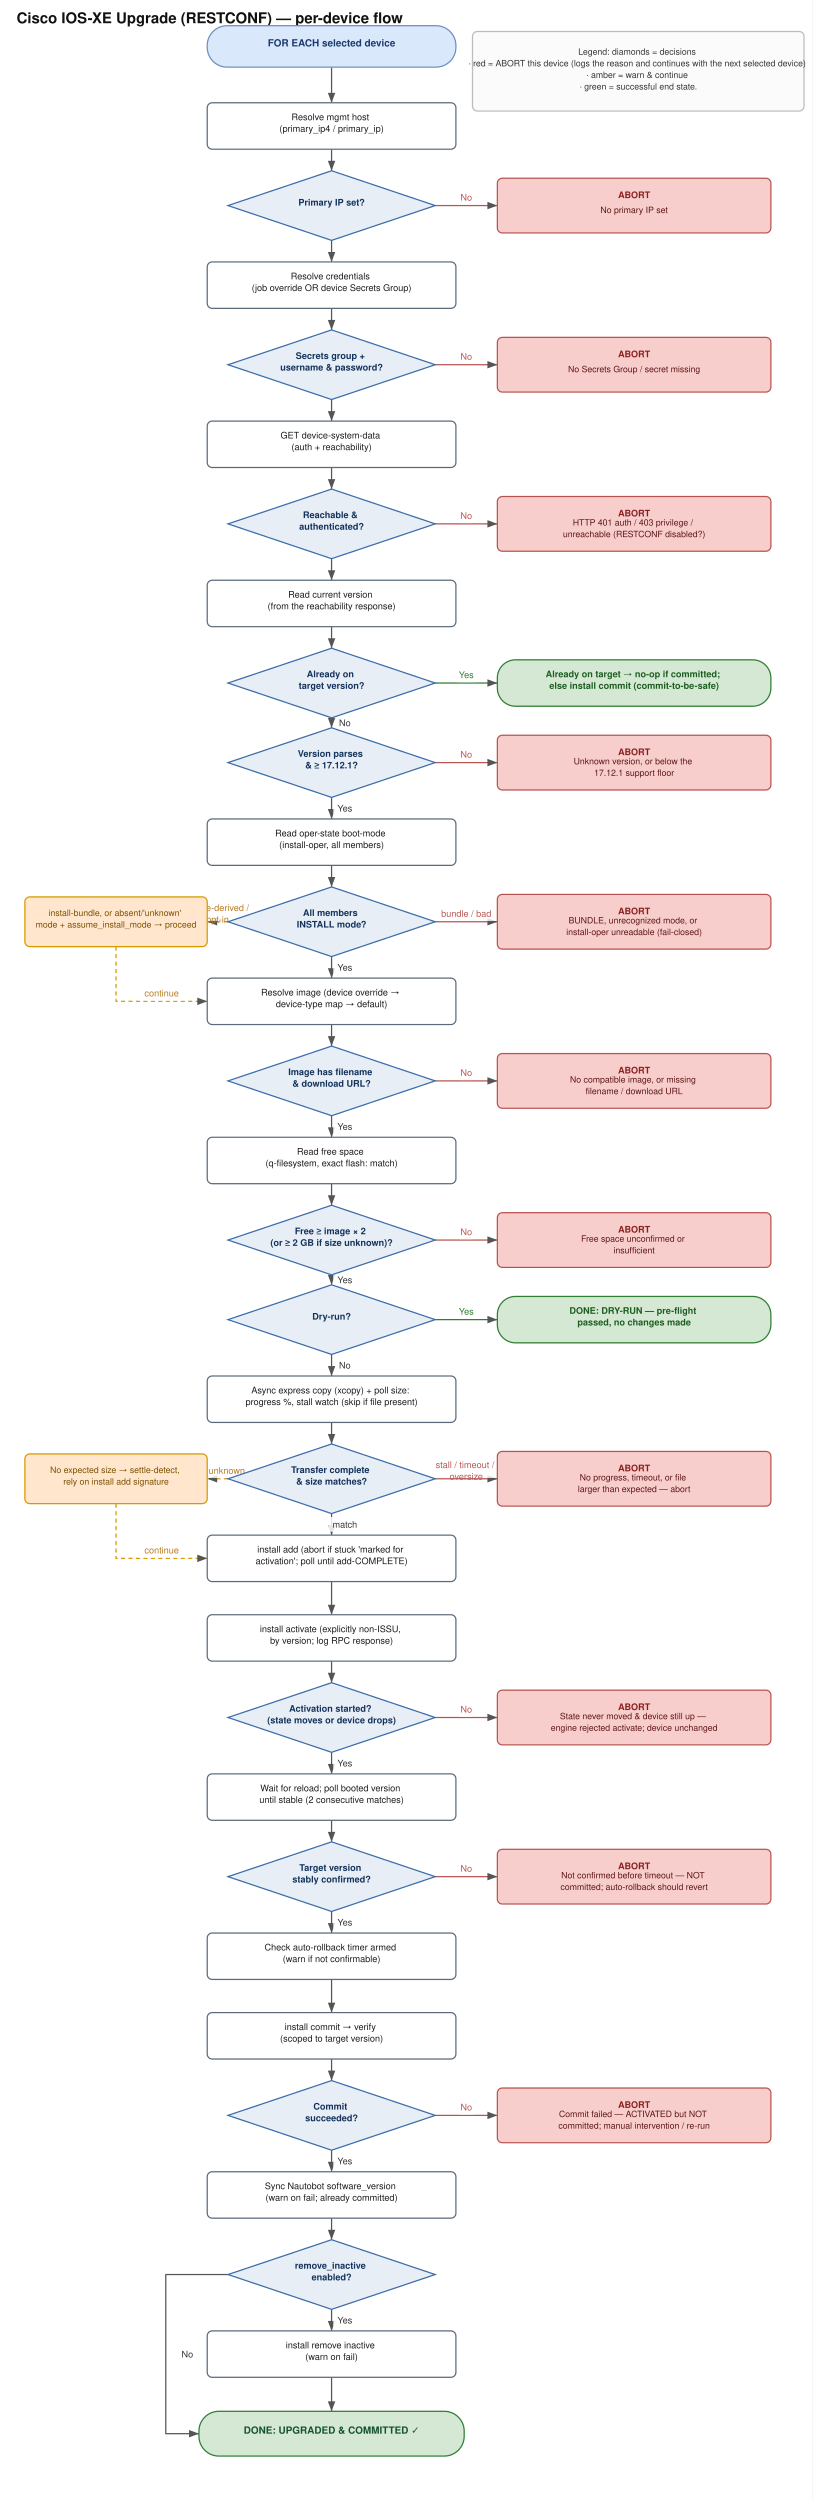
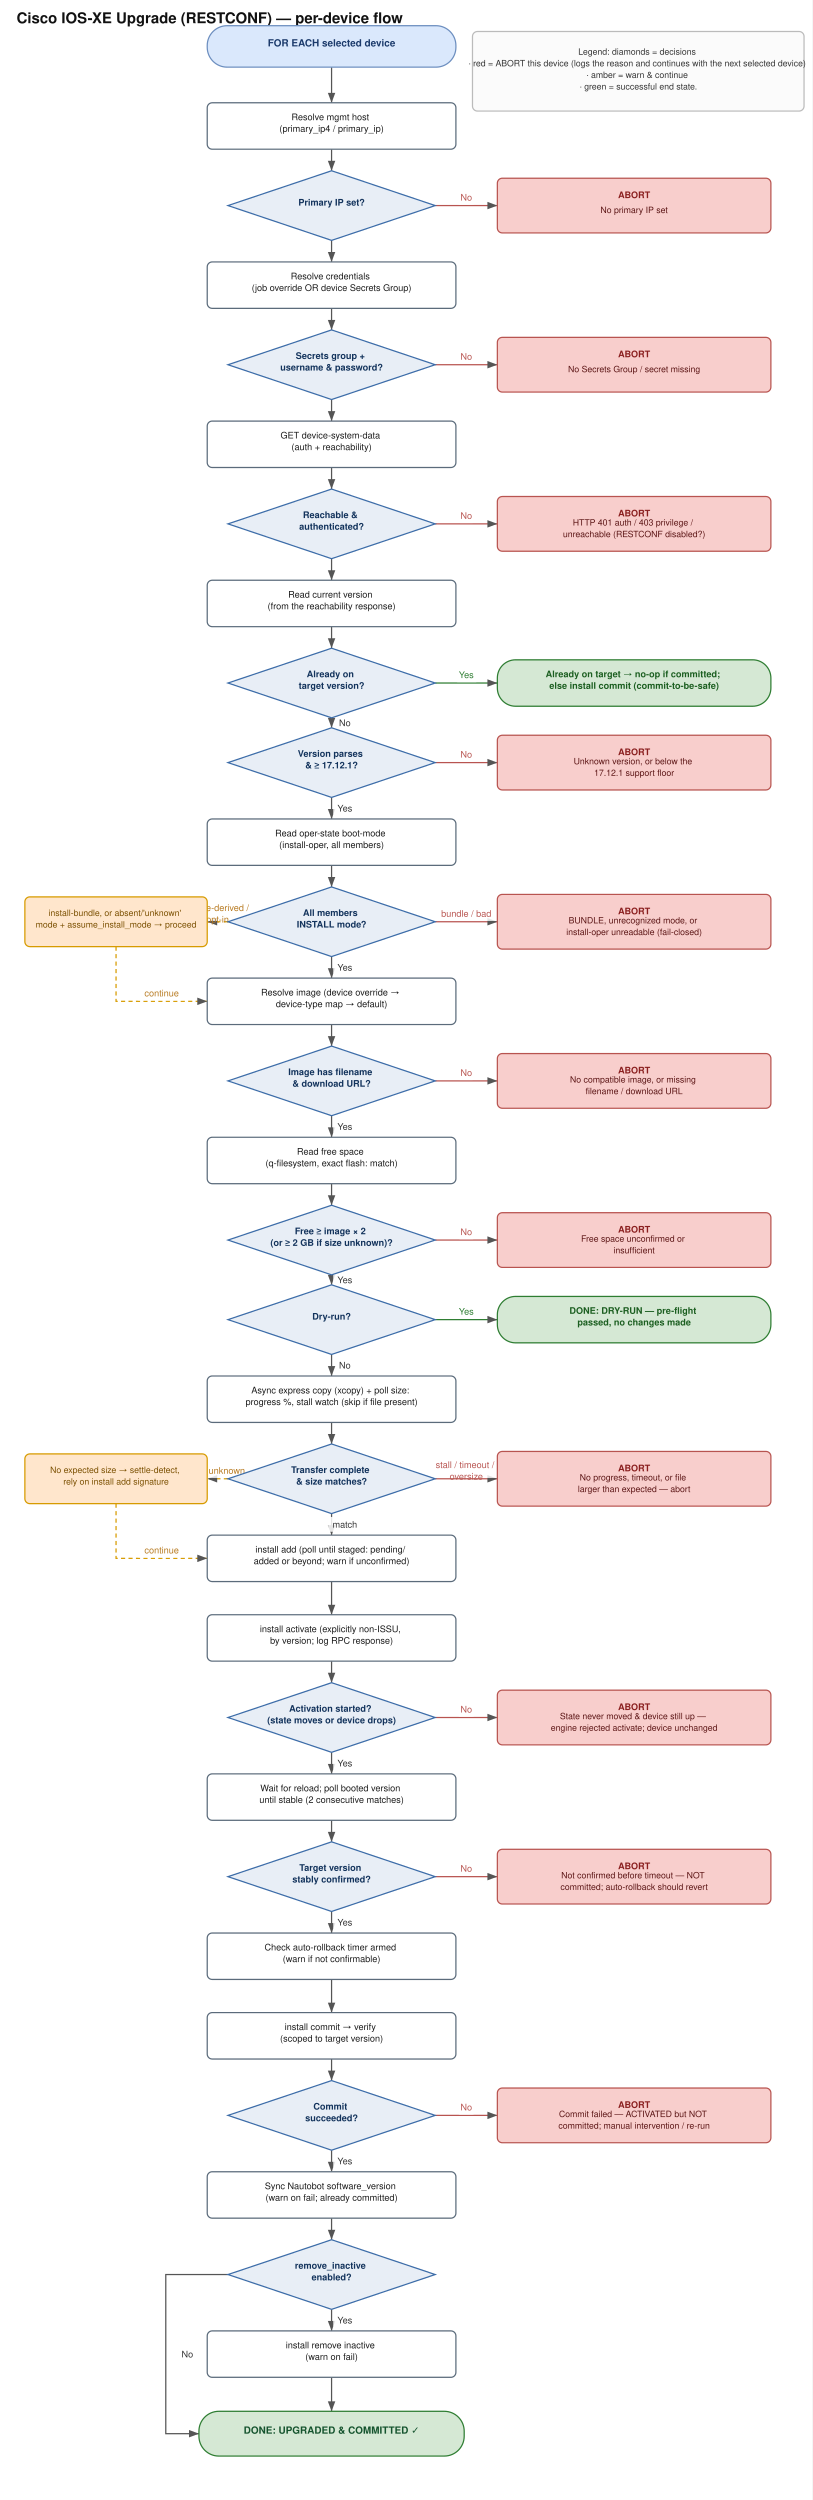
<svg xmlns="http://www.w3.org/2000/svg" viewBox="0 0 980 3016" width="980" height="3016" font-family="Helvetica,Arial,sans-serif">
  <defs>
    <marker id="arrow" markerWidth="10" markerHeight="10" refX="8" refY="3" orient="auto" markerUnits="strokeWidth">
      <path d="M0,0 L8,3 L0,6 z" fill="#555" />
    </marker>
  </defs>
  <rect x="0" y="0" width="980" height="3016" fill="#ffffff" />
  <text x="20" y="28" font-size="18" font-weight="bold" fill="#111">Cisco IOS-XE Upgrade (RESTCONF) — per-device flow</text>
  <rect x="570" y="38" width="400" height="96" rx="6" ry="6" fill="#fbfbfb" stroke="#bbb" stroke-width="1.5" />
  <text x="770" y="66" text-anchor="middle" font-family="Helvetica,Arial,sans-serif" font-size="10.5" fill="#333">
    <tspan x="770" dy="0">Legend:  diamonds = decisions</tspan>
    <tspan x="770" dy="14">· red = ABORT this device (logs the reason and continues with the next selected device)</tspan>
    <tspan x="770" dy="14">· amber = warn &amp; continue</tspan>
    <tspan x="770" dy="14">· green = successful end state.</tspan>
  </text>
  <path d="M 400 81 L 400 124" fill="none" stroke="#555" stroke-width="1.5" marker-end="url(#arrow)" />
  <path d="M 400 180 L 400 206" fill="none" stroke="#555" stroke-width="1.5" marker-end="url(#arrow)" />
  <path d="M 400 290 L 400 316" fill="none" stroke="#555" stroke-width="1.5" marker-end="url(#arrow)" />
  <path d="M 400 372 L 400 398" fill="none" stroke="#555" stroke-width="1.5" marker-end="url(#arrow)" />
  <path d="M 400 482 L 400 508" fill="none" stroke="#555" stroke-width="1.5" marker-end="url(#arrow)" />
  <path d="M 400 564 L 400 590" fill="none" stroke="#555" stroke-width="1.5" marker-end="url(#arrow)" />
  <path d="M 400 674 L 400 700" fill="none" stroke="#555" stroke-width="1.5" marker-end="url(#arrow)" />
  <path d="M 400 756 L 400 782" fill="none" stroke="#555" stroke-width="1.5" marker-end="url(#arrow)" />
  <path d="M 400 866 L 400 878" fill="none" stroke="#555" stroke-width="1.5" marker-end="url(#arrow)" />
  <rect x="406" y="863" width="21" height="18" rx="3" fill="#ffffff" fill-opacity="0.85" stroke="none" />
  <text x="416" y="876" text-anchor="middle" font-family="Helvetica,Arial,sans-serif" font-size="11" fill="#333">
    <tspan x="416" dy="0">No</tspan>
  </text>
  <path d="M 400 962 L 400 988" fill="none" stroke="#555" stroke-width="1.5" marker-end="url(#arrow)" />
  <rect x="402" y="966" width="28" height="18" rx="3" fill="#ffffff" fill-opacity="0.85" stroke="none" />
  <text x="416" y="979" text-anchor="middle" font-family="Helvetica,Arial,sans-serif" font-size="11" fill="#333">
    <tspan x="416" dy="0">Yes</tspan>
  </text>
  <path d="M 400 1044 L 400 1070" fill="none" stroke="#555" stroke-width="1.5" marker-end="url(#arrow)" />
  <path d="M 400 1154 L 400 1180" fill="none" stroke="#555" stroke-width="1.5" marker-end="url(#arrow)" />
  <rect x="402" y="1158" width="28" height="18" rx="3" fill="#ffffff" fill-opacity="0.85" stroke="none" />
  <text x="416" y="1171" text-anchor="middle" font-family="Helvetica,Arial,sans-serif" font-size="11" fill="#333">
    <tspan x="416" dy="0">Yes</tspan>
  </text>
  <path d="M 400 1236 L 400 1262" fill="none" stroke="#555" stroke-width="1.5" marker-end="url(#arrow)" />
  <path d="M 400 1346 L 400 1372" fill="none" stroke="#555" stroke-width="1.5" marker-end="url(#arrow)" />
  <rect x="402" y="1350" width="28" height="18" rx="3" fill="#ffffff" fill-opacity="0.85" stroke="none" />
  <text x="416" y="1363" text-anchor="middle" font-family="Helvetica,Arial,sans-serif" font-size="11" fill="#333">
    <tspan x="416" dy="0">Yes</tspan>
  </text>
  <path d="M 400 1428 L 400 1454" fill="none" stroke="#555" stroke-width="1.5" marker-end="url(#arrow)" />
  <path d="M 400 1538 L 400 1550" fill="none" stroke="#555" stroke-width="1.5" marker-end="url(#arrow)" />
  <rect x="402" y="1535" width="28" height="18" rx="3" fill="#ffffff" fill-opacity="0.85" stroke="none" />
  <text x="416" y="1548" text-anchor="middle" font-family="Helvetica,Arial,sans-serif" font-size="11" fill="#333">
    <tspan x="416" dy="0">Yes</tspan>
  </text>
  <path d="M 400 1634 L 400 1660" fill="none" stroke="#555" stroke-width="1.5" marker-end="url(#arrow)" />
  <rect x="406" y="1638" width="21" height="18" rx="3" fill="#ffffff" fill-opacity="0.85" stroke="none" />
  <text x="416" y="1651" text-anchor="middle" font-family="Helvetica,Arial,sans-serif" font-size="11" fill="#333">
    <tspan x="416" dy="0">No</tspan>
  </text>
  <path d="M 400 1716 L 400 1742" fill="none" stroke="#555" stroke-width="1.5" marker-end="url(#arrow)" />
  <path d="M 400 1826 L 400 1852" fill="none" stroke="#555" stroke-width="1.5" marker-end="url(#arrow)" />
  <rect x="396" y="1830" width="40" height="18" rx="3" fill="#ffffff" fill-opacity="0.85" stroke="none" />
  <text x="416" y="1843" text-anchor="middle" font-family="Helvetica,Arial,sans-serif" font-size="11" fill="#333">
    <tspan x="416" dy="0">match</tspan>
  </text>
  <path d="M 400 1908 L 400 1948" fill="none" stroke="#555" stroke-width="1.5" marker-end="url(#arrow)" />
  <path d="M 400 2004 L 400 2030" fill="none" stroke="#555" stroke-width="1.5" marker-end="url(#arrow)" />
  <path d="M 400 2114 L 400 2140" fill="none" stroke="#555" stroke-width="1.5" marker-end="url(#arrow)" />
  <rect x="402" y="2118" width="28" height="18" rx="3" fill="#ffffff" fill-opacity="0.85" stroke="none" />
  <text x="416" y="2131" text-anchor="middle" font-family="Helvetica,Arial,sans-serif" font-size="11" fill="#333">
    <tspan x="416" dy="0">Yes</tspan>
  </text>
  <path d="M 400 2196 L 400 2222" fill="none" stroke="#555" stroke-width="1.5" marker-end="url(#arrow)" />
  <path d="M 400 2306 L 400 2332" fill="none" stroke="#555" stroke-width="1.5" marker-end="url(#arrow)" />
  <rect x="402" y="2310" width="28" height="18" rx="3" fill="#ffffff" fill-opacity="0.85" stroke="none" />
  <text x="416" y="2323" text-anchor="middle" font-family="Helvetica,Arial,sans-serif" font-size="11" fill="#333">
    <tspan x="416" dy="0">Yes</tspan>
  </text>
  <path d="M 400 2388 L 400 2428" fill="none" stroke="#555" stroke-width="1.5" marker-end="url(#arrow)" />
  <path d="M 400 2484 L 400 2510" fill="none" stroke="#555" stroke-width="1.5" marker-end="url(#arrow)" />
  <path d="M 400 2594 L 400 2620" fill="none" stroke="#555" stroke-width="1.5" marker-end="url(#arrow)" />
  <rect x="402" y="2598" width="28" height="18" rx="3" fill="#ffffff" fill-opacity="0.85" stroke="none" />
  <text x="416" y="2611" text-anchor="middle" font-family="Helvetica,Arial,sans-serif" font-size="11" fill="#333">
    <tspan x="416" dy="0">Yes</tspan>
  </text>
  <path d="M 400 2676 L 400 2702" fill="none" stroke="#555" stroke-width="1.5" marker-end="url(#arrow)" />
  <path d="M 400 2786 L 400 2812" fill="none" stroke="#555" stroke-width="1.5" marker-end="url(#arrow)" />
  <rect x="402" y="2790" width="28" height="18" rx="3" fill="#ffffff" fill-opacity="0.85" stroke="none" />
  <text x="416" y="2803" text-anchor="middle" font-family="Helvetica,Arial,sans-serif" font-size="11" fill="#333">
    <tspan x="416" dy="0">Yes</tspan>
  </text>
  <path d="M 400 2868 L 400 2909" fill="none" stroke="#555" stroke-width="1.5" marker-end="url(#arrow)" />
  <path d="M 275 2744 L 200 2744 L 200 2936 L 240 2936" fill="none" stroke="#555" stroke-width="1.5" marker-end="url(#arrow)" />
  <rect x="216" y="2831" width="21" height="18" rx="3" fill="#ffffff" fill-opacity="0.85" stroke="none" />
  <text x="226" y="2844" text-anchor="middle" font-family="Helvetica,Arial,sans-serif" font-size="11" fill="#333">
    <tspan x="226" dy="0">No</tspan>
  </text>
  <path d="M 525 248 L 600 248" fill="none" stroke="#B85450" stroke-width="1.5" marker-end="url(#arrow)" />
  <rect x="552" y="229" width="21" height="18" rx="3" fill="#ffffff" fill-opacity="0.85" stroke="none" />
  <text x="562.5" y="242" text-anchor="middle" font-family="Helvetica,Arial,sans-serif" font-size="11" fill="#B85450">
    <tspan x="562.5" dy="0">No</tspan>
  </text>
  <rect x="600" y="215" width="330" height="66" rx="6" ry="6" fill="#F8CECC" stroke="#B85450" stroke-width="1.5" />
  <text x="765.0" y="239" text-anchor="middle" font-family="Helvetica,Arial,sans-serif" font-size="11" font-weight="bold" fill="#8a1f1f">
    <tspan x="765.0" dy="0">ABORT</tspan>
  </text>
  <text x="765.0" y="257" text-anchor="middle" font-family="Helvetica,Arial,sans-serif" font-size="10.5" fill="#5b1414">
    <tspan x="765.0" dy="0">No primary IP set</tspan>
  </text>
  <path d="M 525 440 L 600 440" fill="none" stroke="#B85450" stroke-width="1.5" marker-end="url(#arrow)" />
  <rect x="552" y="421" width="21" height="18" rx="3" fill="#ffffff" fill-opacity="0.85" stroke="none" />
  <text x="562.5" y="434" text-anchor="middle" font-family="Helvetica,Arial,sans-serif" font-size="11" fill="#B85450">
    <tspan x="562.5" dy="0">No</tspan>
  </text>
  <rect x="600" y="407" width="330" height="66" rx="6" ry="6" fill="#F8CECC" stroke="#B85450" stroke-width="1.5" />
  <text x="765.0" y="431" text-anchor="middle" font-family="Helvetica,Arial,sans-serif" font-size="11" font-weight="bold" fill="#8a1f1f">
    <tspan x="765.0" dy="0">ABORT</tspan>
  </text>
  <text x="765.0" y="449" text-anchor="middle" font-family="Helvetica,Arial,sans-serif" font-size="10.5" fill="#5b1414">
    <tspan x="765.0" dy="0">No Secrets Group / secret missing</tspan>
  </text>
  <path d="M 525 632 L 600 632" fill="none" stroke="#B85450" stroke-width="1.5" marker-end="url(#arrow)" />
  <rect x="552" y="613" width="21" height="18" rx="3" fill="#ffffff" fill-opacity="0.85" stroke="none" />
  <text x="562.5" y="626" text-anchor="middle" font-family="Helvetica,Arial,sans-serif" font-size="11" fill="#B85450">
    <tspan x="562.5" dy="0">No</tspan>
  </text>
  <rect x="600" y="599" width="330" height="66" rx="6" ry="6" fill="#F8CECC" stroke="#B85450" stroke-width="1.5" />
  <text x="765.0" y="623" text-anchor="middle" font-family="Helvetica,Arial,sans-serif" font-size="11" font-weight="bold" fill="#8a1f1f">
    <tspan x="765.0" dy="0">ABORT</tspan>
  </text>
  <text x="765.0" y="634" text-anchor="middle" font-family="Helvetica,Arial,sans-serif" font-size="10.5" fill="#5b1414">
    <tspan x="765.0" dy="0">HTTP 401 auth / 403 privilege /</tspan>
    <tspan x="765.0" dy="14">unreachable (RESTCONF disabled?)</tspan>
  </text>
  <path d="M 525 824 L 600 824" fill="none" stroke="#2E7D32" stroke-width="1.5" marker-end="url(#arrow)" />
  <rect x="549" y="805" width="28" height="18" rx="3" fill="#ffffff" fill-opacity="0.85" stroke="none" />
  <text x="562.5" y="818" text-anchor="middle" font-family="Helvetica,Arial,sans-serif" font-size="11" fill="#2E7D32">
    <tspan x="562.5" dy="0">Yes</tspan>
  </text>
  <rect x="600" y="796" width="330" height="56" rx="22" ry="22" fill="#D5E8D4" stroke="#2E7D32" stroke-width="1.5" />
  <text x="765.0" y="817" text-anchor="middle" font-family="Helvetica,Arial,sans-serif" font-size="11" font-weight="bold" fill="#1b5e20">
    <tspan x="765.0" dy="0">Already on target → no-op if committed;</tspan>
    <tspan x="765.0" dy="14">else install commit (commit-to-be-safe)</tspan>
  </text>
  <path d="M 525 920 L 600 920" fill="none" stroke="#B85450" stroke-width="1.5" marker-end="url(#arrow)" />
  <rect x="552" y="901" width="21" height="18" rx="3" fill="#ffffff" fill-opacity="0.85" stroke="none" />
  <text x="562.5" y="914" text-anchor="middle" font-family="Helvetica,Arial,sans-serif" font-size="11" fill="#B85450">
    <tspan x="562.5" dy="0">No</tspan>
  </text>
  <rect x="600" y="887" width="330" height="66" rx="6" ry="6" fill="#F8CECC" stroke="#B85450" stroke-width="1.5" />
  <text x="765.0" y="911" text-anchor="middle" font-family="Helvetica,Arial,sans-serif" font-size="11" font-weight="bold" fill="#8a1f1f">
    <tspan x="765.0" dy="0">ABORT</tspan>
  </text>
  <text x="765.0" y="922" text-anchor="middle" font-family="Helvetica,Arial,sans-serif" font-size="10.5" fill="#5b1414">
    <tspan x="765.0" dy="0">Unknown version, or below the</tspan>
    <tspan x="765.0" dy="14">17.12.1 support floor</tspan>
  </text>
  <path d="M 525 1112 L 600 1112" fill="none" stroke="#B85450" stroke-width="1.5" marker-end="url(#arrow)" />
  <rect x="520" y="1093" width="86" height="18" rx="3" fill="#ffffff" fill-opacity="0.85" stroke="none" />
  <text x="562.5" y="1106" text-anchor="middle" font-family="Helvetica,Arial,sans-serif" font-size="11" fill="#B85450">
    <tspan x="562.5" dy="0">bundle / bad</tspan>
  </text>
  <rect x="600" y="1079" width="330" height="66" rx="6" ry="6" fill="#F8CECC" stroke="#B85450" stroke-width="1.5" />
  <text x="765.0" y="1103" text-anchor="middle" font-family="Helvetica,Arial,sans-serif" font-size="11" font-weight="bold" fill="#8a1f1f">
    <tspan x="765.0" dy="0">ABORT</tspan>
  </text>
  <text x="765.0" y="1114" text-anchor="middle" font-family="Helvetica,Arial,sans-serif" font-size="10.5" fill="#5b1414">
    <tspan x="765.0" dy="0">BUNDLE, unrecognized mode, or</tspan>
    <tspan x="765.0" dy="14">install-oper unreadable (fail-closed)</tspan>
  </text>
  <path d="M 275 1112 L 250 1112" fill="none" stroke="#D79B00" stroke-width="1.5" stroke-dasharray="5,4" marker-end="url(#arrow)" />
  <rect x="184" y="1093" width="158" height="18" rx="3" fill="#ffffff" fill-opacity="0.85" stroke="none" />
  <text x="262.5" y="1099" text-anchor="middle" font-family="Helvetica,Arial,sans-serif" font-size="11" fill="#B7791f">
    <tspan x="262.5" dy="0">bundle-derived /</tspan>
    <tspan x="262.5" dy="14">opt-in</tspan>
  </text>
  <rect x="30" y="1082" width="220" height="60" rx="6" ry="6" fill="#FFE6CC" stroke="#D79B00" stroke-width="1.5" />
  <text x="140.0" y="1105" text-anchor="middle" font-family="Helvetica,Arial,sans-serif" font-size="10.5" fill="#7a4f00">
    <tspan x="140.0" dy="0">install-bundle, or absent/'unknown'</tspan>
    <tspan x="140.0" dy="14">mode + assume_install_mode → proceed</tspan>
  </text>
  <path d="M 140 1142 L 140 1208 L 250 1208" fill="none" stroke="#D79B00" stroke-width="1.5" stroke-dasharray="5,4" marker-end="url(#arrow)" />
  <rect x="165" y="1189" width="60" height="18" rx="3" fill="#ffffff" fill-opacity="0.85" stroke="none" />
  <text x="195.0" y="1202" text-anchor="middle" font-family="Helvetica,Arial,sans-serif" font-size="11" fill="#B7791f">
    <tspan x="195.0" dy="0">continue</tspan>
  </text>
  <path d="M 525 1304 L 600 1304" fill="none" stroke="#B85450" stroke-width="1.5" marker-end="url(#arrow)" />
  <rect x="552" y="1285" width="21" height="18" rx="3" fill="#ffffff" fill-opacity="0.85" stroke="none" />
  <text x="562.5" y="1298" text-anchor="middle" font-family="Helvetica,Arial,sans-serif" font-size="11" fill="#B85450">
    <tspan x="562.5" dy="0">No</tspan>
  </text>
  <rect x="600" y="1271" width="330" height="66" rx="6" ry="6" fill="#F8CECC" stroke="#B85450" stroke-width="1.5" />
  <text x="765.0" y="1295" text-anchor="middle" font-family="Helvetica,Arial,sans-serif" font-size="11" font-weight="bold" fill="#8a1f1f">
    <tspan x="765.0" dy="0">ABORT</tspan>
  </text>
  <text x="765.0" y="1306" text-anchor="middle" font-family="Helvetica,Arial,sans-serif" font-size="10.5" fill="#5b1414">
    <tspan x="765.0" dy="0">No compatible image, or missing</tspan>
    <tspan x="765.0" dy="14">filename / download URL</tspan>
  </text>
  <path d="M 525 1496 L 600 1496" fill="none" stroke="#B85450" stroke-width="1.5" marker-end="url(#arrow)" />
  <rect x="552" y="1477" width="21" height="18" rx="3" fill="#ffffff" fill-opacity="0.85" stroke="none" />
  <text x="562.5" y="1490" text-anchor="middle" font-family="Helvetica,Arial,sans-serif" font-size="11" fill="#B85450">
    <tspan x="562.5" dy="0">No</tspan>
  </text>
  <rect x="600" y="1463" width="330" height="66" rx="6" ry="6" fill="#F8CECC" stroke="#B85450" stroke-width="1.5" />
  <text x="765.0" y="1487" text-anchor="middle" font-family="Helvetica,Arial,sans-serif" font-size="11" font-weight="bold" fill="#8a1f1f">
    <tspan x="765.0" dy="0">ABORT</tspan>
  </text>
  <text x="765.0" y="1498" text-anchor="middle" font-family="Helvetica,Arial,sans-serif" font-size="10.5" fill="#5b1414">
    <tspan x="765.0" dy="0">Free space unconfirmed or</tspan>
    <tspan x="765.0" dy="14">insufficient</tspan>
  </text>
  <path d="M 525 1592 L 600 1592" fill="none" stroke="#2E7D32" stroke-width="1.5" marker-end="url(#arrow)" />
  <rect x="549" y="1573" width="28" height="18" rx="3" fill="#ffffff" fill-opacity="0.85" stroke="none" />
  <text x="562.5" y="1586" text-anchor="middle" font-family="Helvetica,Arial,sans-serif" font-size="11" fill="#2E7D32">
    <tspan x="562.5" dy="0">Yes</tspan>
  </text>
  <rect x="600" y="1564" width="330" height="56" rx="22" ry="22" fill="#D5E8D4" stroke="#2E7D32" stroke-width="1.5" />
  <text x="765.0" y="1585" text-anchor="middle" font-family="Helvetica,Arial,sans-serif" font-size="11" font-weight="bold" fill="#1b5e20">
    <tspan x="765.0" dy="0">DONE: DRY-RUN — pre-flight</tspan>
    <tspan x="765.0" dy="14">passed, no changes made</tspan>
  </text>
  <path d="M 525 1784 L 600 1784" fill="none" stroke="#B85450" stroke-width="1.5" marker-end="url(#arrow)" />
  <rect x="474" y="1765" width="177" height="18" rx="3" fill="#ffffff" fill-opacity="0.85" stroke="none" />
  <text x="562.5" y="1771" text-anchor="middle" font-family="Helvetica,Arial,sans-serif" font-size="11" fill="#B85450">
    <tspan x="562.5" dy="0">stall / timeout /</tspan>
    <tspan x="562.5" dy="14">oversize</tspan>
  </text>
  <rect x="600" y="1751" width="330" height="66" rx="6" ry="6" fill="#F8CECC" stroke="#B85450" stroke-width="1.5" />
  <text x="765.0" y="1775" text-anchor="middle" font-family="Helvetica,Arial,sans-serif" font-size="11" font-weight="bold" fill="#8a1f1f">
    <tspan x="765.0" dy="0">ABORT</tspan>
  </text>
  <text x="765.0" y="1786" text-anchor="middle" font-family="Helvetica,Arial,sans-serif" font-size="10.5" fill="#5b1414">
    <tspan x="765.0" dy="0">No progress, timeout, or file</tspan>
    <tspan x="765.0" dy="14">larger than expected — abort</tspan>
  </text>
  <path d="M 275 1784 L 250 1784" fill="none" stroke="#D79B00" stroke-width="1.5" stroke-dasharray="5,4" marker-end="url(#arrow)" />
  <rect x="220" y="1765" width="86" height="18" rx="3" fill="#ffffff" fill-opacity="0.85" stroke="none" />
  <text x="262.5" y="1778" text-anchor="middle" font-family="Helvetica,Arial,sans-serif" font-size="11" fill="#B7791f">
    <tspan x="262.5" dy="0">size unknown</tspan>
  </text>
  <rect x="30" y="1754" width="220" height="60" rx="6" ry="6" fill="#FFE6CC" stroke="#D79B00" stroke-width="1.5" />
  <text x="140.0" y="1777" text-anchor="middle" font-family="Helvetica,Arial,sans-serif" font-size="10.5" fill="#7a4f00">
    <tspan x="140.0" dy="0">No expected size → settle-detect,</tspan>
    <tspan x="140.0" dy="14">rely on install add signature</tspan>
  </text>
  <path d="M 140 1814 L 140 1880 L 250 1880" fill="none" stroke="#D79B00" stroke-width="1.5" stroke-dasharray="5,4" marker-end="url(#arrow)" />
  <rect x="165" y="1861" width="60" height="18" rx="3" fill="#ffffff" fill-opacity="0.85" stroke="none" />
  <text x="195.0" y="1874" text-anchor="middle" font-family="Helvetica,Arial,sans-serif" font-size="11" fill="#B7791f">
    <tspan x="195.0" dy="0">continue</tspan>
  </text>
  <path d="M 525 2072 L 600 2072" fill="none" stroke="#B85450" stroke-width="1.5" marker-end="url(#arrow)" />
  <rect x="552" y="2053" width="21" height="18" rx="3" fill="#ffffff" fill-opacity="0.85" stroke="none" />
  <text x="562.5" y="2066" text-anchor="middle" font-family="Helvetica,Arial,sans-serif" font-size="11" fill="#B85450">
    <tspan x="562.5" dy="0">No</tspan>
  </text>
  <rect x="600" y="2039" width="330" height="66" rx="6" ry="6" fill="#F8CECC" stroke="#B85450" stroke-width="1.5" />
  <text x="765.0" y="2063" text-anchor="middle" font-family="Helvetica,Arial,sans-serif" font-size="11" font-weight="bold" fill="#8a1f1f">
    <tspan x="765.0" dy="0">ABORT</tspan>
  </text>
  <text x="765.0" y="2074" text-anchor="middle" font-family="Helvetica,Arial,sans-serif" font-size="10.5" fill="#5b1414">
    <tspan x="765.0" dy="0">State never moved &amp; device still up —</tspan>
    <tspan x="765.0" dy="14">engine rejected activate; device unchanged</tspan>
  </text>
  <path d="M 525 2264 L 600 2264" fill="none" stroke="#B85450" stroke-width="1.5" marker-end="url(#arrow)" />
  <rect x="552" y="2245" width="21" height="18" rx="3" fill="#ffffff" fill-opacity="0.85" stroke="none" />
  <text x="562.5" y="2258" text-anchor="middle" font-family="Helvetica,Arial,sans-serif" font-size="11" fill="#B85450">
    <tspan x="562.5" dy="0">No</tspan>
  </text>
  <rect x="600" y="2231" width="330" height="66" rx="6" ry="6" fill="#F8CECC" stroke="#B85450" stroke-width="1.5" />
  <text x="765.0" y="2255" text-anchor="middle" font-family="Helvetica,Arial,sans-serif" font-size="11" font-weight="bold" fill="#8a1f1f">
    <tspan x="765.0" dy="0">ABORT</tspan>
  </text>
  <text x="765.0" y="2266" text-anchor="middle" font-family="Helvetica,Arial,sans-serif" font-size="10.5" fill="#5b1414">
    <tspan x="765.0" dy="0">Not confirmed before timeout — NOT</tspan>
    <tspan x="765.0" dy="14">committed; auto-rollback should revert</tspan>
  </text>
  <path d="M 525 2552 L 600 2552" fill="none" stroke="#B85450" stroke-width="1.5" marker-end="url(#arrow)" />
  <rect x="552" y="2533" width="21" height="18" rx="3" fill="#ffffff" fill-opacity="0.85" stroke="none" />
  <text x="562.5" y="2546" text-anchor="middle" font-family="Helvetica,Arial,sans-serif" font-size="11" fill="#B85450">
    <tspan x="562.5" dy="0">No</tspan>
  </text>
  <rect x="600" y="2519" width="330" height="66" rx="6" ry="6" fill="#F8CECC" stroke="#B85450" stroke-width="1.5" />
  <text x="765.0" y="2543" text-anchor="middle" font-family="Helvetica,Arial,sans-serif" font-size="11" font-weight="bold" fill="#8a1f1f">
    <tspan x="765.0" dy="0">ABORT</tspan>
  </text>
  <text x="765.0" y="2554" text-anchor="middle" font-family="Helvetica,Arial,sans-serif" font-size="10.5" fill="#5b1414">
    <tspan x="765.0" dy="0">Commit failed — ACTIVATED but NOT</tspan>
    <tspan x="765.0" dy="14">committed; manual intervention / re-run</tspan>
  </text>
  <rect x="250" y="31" width="300" height="50" rx="24" ry="24" fill="#DAE8FC" stroke="#6C8EBF" stroke-width="1.5" />
  <text x="400" y="56" text-anchor="middle" font-family="Helvetica,Arial,sans-serif" font-size="12" font-weight="bold" fill="#1b3a6b">
    <tspan x="400" dy="0">FOR EACH selected device</tspan>
  </text>
  <rect x="250" y="124" width="300" height="56" rx="6" ry="6" fill="#FFFFFF" stroke="#5B6B7B" stroke-width="1.5" />
  <text x="400" y="145" text-anchor="middle" font-family="Helvetica,Arial,sans-serif" font-size="11" fill="#1a1a1a">
    <tspan x="400" dy="0">Resolve mgmt host</tspan>
    <tspan x="400" dy="14">(primary_ip4 / primary_ip)</tspan>
  </text>
  <polygon points="400,206.0 525.0,248 400,290.0 275.0,248" fill="#E8EEF6" stroke="#3C6CA8" stroke-width="1.5" />
  <text x="400" y="248" text-anchor="middle" font-family="Helvetica,Arial,sans-serif" font-size="11" font-weight="bold" fill="#13335c">
    <tspan x="400" dy="0">Primary IP set?</tspan>
  </text>
  <rect x="250" y="316" width="300" height="56" rx="6" ry="6" fill="#FFFFFF" stroke="#5B6B7B" stroke-width="1.5" />
  <text x="400" y="337" text-anchor="middle" font-family="Helvetica,Arial,sans-serif" font-size="11" fill="#1a1a1a">
    <tspan x="400" dy="0">Resolve credentials</tspan>
    <tspan x="400" dy="14">(job override OR device Secrets Group)</tspan>
  </text>
  <polygon points="400,398.0 525.0,440 400,482.0 275.0,440" fill="#E8EEF6" stroke="#3C6CA8" stroke-width="1.5" />
  <text x="400" y="433" text-anchor="middle" font-family="Helvetica,Arial,sans-serif" font-size="11" font-weight="bold" fill="#13335c">
    <tspan x="400" dy="0">Secrets group +</tspan>
    <tspan x="400" dy="14">username &amp; password?</tspan>
  </text>
  <rect x="250" y="508" width="300" height="56" rx="6" ry="6" fill="#FFFFFF" stroke="#5B6B7B" stroke-width="1.5" />
  <text x="400" y="529" text-anchor="middle" font-family="Helvetica,Arial,sans-serif" font-size="11" fill="#1a1a1a">
    <tspan x="400" dy="0">GET device-system-data</tspan>
    <tspan x="400" dy="14">(auth + reachability)</tspan>
  </text>
  <polygon points="400,590.0 525.0,632 400,674.0 275.0,632" fill="#E8EEF6" stroke="#3C6CA8" stroke-width="1.5" />
  <text x="400" y="625" text-anchor="middle" font-family="Helvetica,Arial,sans-serif" font-size="11" font-weight="bold" fill="#13335c">
    <tspan x="400" dy="0">Reachable &amp;</tspan>
    <tspan x="400" dy="14">authenticated?</tspan>
  </text>
  <rect x="250" y="700" width="300" height="56" rx="6" ry="6" fill="#FFFFFF" stroke="#5B6B7B" stroke-width="1.5" />
  <text x="400" y="721" text-anchor="middle" font-family="Helvetica,Arial,sans-serif" font-size="11" fill="#1a1a1a">
    <tspan x="400" dy="0">Read current version</tspan>
    <tspan x="400" dy="14">(from the reachability response)</tspan>
  </text>
  <polygon points="400,782.0 525.0,824 400,866.0 275.0,824" fill="#E8EEF6" stroke="#3C6CA8" stroke-width="1.5" />
  <text x="400" y="817" text-anchor="middle" font-family="Helvetica,Arial,sans-serif" font-size="11" font-weight="bold" fill="#13335c">
    <tspan x="400" dy="0">Already on</tspan>
    <tspan x="400" dy="14">target version?</tspan>
  </text>
  <polygon points="400,878.0 525.0,920 400,962.0 275.0,920" fill="#E8EEF6" stroke="#3C6CA8" stroke-width="1.5" />
  <text x="400" y="913" text-anchor="middle" font-family="Helvetica,Arial,sans-serif" font-size="11" font-weight="bold" fill="#13335c">
    <tspan x="400" dy="0">Version parses</tspan>
    <tspan x="400" dy="14">&amp; ≥ 17.12.1?</tspan>
  </text>
  <rect x="250" y="988" width="300" height="56" rx="6" ry="6" fill="#FFFFFF" stroke="#5B6B7B" stroke-width="1.5" />
  <text x="400" y="1009" text-anchor="middle" font-family="Helvetica,Arial,sans-serif" font-size="11" fill="#1a1a1a">
    <tspan x="400" dy="0">Read oper-state boot-mode</tspan>
    <tspan x="400" dy="14">(install-oper, all members)</tspan>
  </text>
  <polygon points="400,1070.0 525.0,1112 400,1154.0 275.0,1112" fill="#E8EEF6" stroke="#3C6CA8" stroke-width="1.5" />
  <text x="400" y="1105" text-anchor="middle" font-family="Helvetica,Arial,sans-serif" font-size="11" font-weight="bold" fill="#13335c">
    <tspan x="400" dy="0">All members</tspan>
    <tspan x="400" dy="14">INSTALL mode?</tspan>
  </text>
  <rect x="250" y="1180" width="300" height="56" rx="6" ry="6" fill="#FFFFFF" stroke="#5B6B7B" stroke-width="1.5" />
  <text x="400" y="1201" text-anchor="middle" font-family="Helvetica,Arial,sans-serif" font-size="11" fill="#1a1a1a">
    <tspan x="400" dy="0">Resolve image (device override →</tspan>
    <tspan x="400" dy="14">device-type map → default)</tspan>
  </text>
  <polygon points="400,1262.0 525.0,1304 400,1346.0 275.0,1304" fill="#E8EEF6" stroke="#3C6CA8" stroke-width="1.5" />
  <text x="400" y="1297" text-anchor="middle" font-family="Helvetica,Arial,sans-serif" font-size="11" font-weight="bold" fill="#13335c">
    <tspan x="400" dy="0">Image has filename</tspan>
    <tspan x="400" dy="14">&amp; download URL?</tspan>
  </text>
  <rect x="250" y="1372" width="300" height="56" rx="6" ry="6" fill="#FFFFFF" stroke="#5B6B7B" stroke-width="1.5" />
  <text x="400" y="1393" text-anchor="middle" font-family="Helvetica,Arial,sans-serif" font-size="11" fill="#1a1a1a">
    <tspan x="400" dy="0">Read free space</tspan>
    <tspan x="400" dy="14">(q-filesystem, exact flash: match)</tspan>
  </text>
  <polygon points="400,1454.0 525.0,1496 400,1538.0 275.0,1496" fill="#E8EEF6" stroke="#3C6CA8" stroke-width="1.5" />
  <text x="400" y="1489" text-anchor="middle" font-family="Helvetica,Arial,sans-serif" font-size="11" font-weight="bold" fill="#13335c">
    <tspan x="400" dy="0">Free ≥ image × 2</tspan>
    <tspan x="400" dy="14">(or ≥ 2 GB if size unknown)?</tspan>
  </text>
  <polygon points="400,1550.0 525.0,1592 400,1634.0 275.0,1592" fill="#E8EEF6" stroke="#3C6CA8" stroke-width="1.5" />
  <text x="400" y="1592" text-anchor="middle" font-family="Helvetica,Arial,sans-serif" font-size="11" font-weight="bold" fill="#13335c">
    <tspan x="400" dy="0">Dry-run?</tspan>
  </text>
  <rect x="250" y="1660" width="300" height="56" rx="6" ry="6" fill="#FFFFFF" stroke="#5B6B7B" stroke-width="1.5" />
  <text x="400" y="1681" text-anchor="middle" font-family="Helvetica,Arial,sans-serif" font-size="11" fill="#1a1a1a">
    <tspan x="400" dy="0">Async express copy (xcopy) + poll size:</tspan>
    <tspan x="400" dy="14">progress %, stall watch (skip if file present)</tspan>
  </text>
  <polygon points="400,1742.0 525.0,1784 400,1826.0 275.0,1784" fill="#E8EEF6" stroke="#3C6CA8" stroke-width="1.5" />
  <text x="400" y="1777" text-anchor="middle" font-family="Helvetica,Arial,sans-serif" font-size="11" font-weight="bold" fill="#13335c">
    <tspan x="400" dy="0">Transfer complete</tspan>
    <tspan x="400" dy="14">&amp; size matches?</tspan>
  </text>
  <rect x="250" y="1852" width="300" height="56" rx="6" ry="6" fill="#FFFFFF" stroke="#5B6B7B" stroke-width="1.5" />
  <text x="400" y="1873" text-anchor="middle" font-family="Helvetica,Arial,sans-serif" font-size="11" fill="#1a1a1a">
-     <tspan x="400" dy="0">install add (abort if stuck 'marked for</tspan>
-     <tspan x="400" dy="14">activation'; poll until add-COMPLETE)</tspan>
+     <tspan x="400" dy="0">install add (poll until staged: pending/</tspan>
+     <tspan x="400" dy="14">added or beyond; warn if unconfirmed)</tspan>
  </text>
  <rect x="250" y="1948" width="300" height="56" rx="6" ry="6" fill="#FFFFFF" stroke="#5B6B7B" stroke-width="1.5" />
  <text x="400" y="1969" text-anchor="middle" font-family="Helvetica,Arial,sans-serif" font-size="11" fill="#1a1a1a">
    <tspan x="400" dy="0">install activate (explicitly non-ISSU,</tspan>
    <tspan x="400" dy="14">by version; log RPC response)</tspan>
  </text>
  <polygon points="400,2030.0 525.0,2072 400,2114.0 275.0,2072" fill="#E8EEF6" stroke="#3C6CA8" stroke-width="1.5" />
  <text x="400" y="2065" text-anchor="middle" font-family="Helvetica,Arial,sans-serif" font-size="11" font-weight="bold" fill="#13335c">
    <tspan x="400" dy="0">Activation started?</tspan>
    <tspan x="400" dy="14">(state moves or device drops)</tspan>
  </text>
  <rect x="250" y="2140" width="300" height="56" rx="6" ry="6" fill="#FFFFFF" stroke="#5B6B7B" stroke-width="1.5" />
  <text x="400" y="2161" text-anchor="middle" font-family="Helvetica,Arial,sans-serif" font-size="11" fill="#1a1a1a">
    <tspan x="400" dy="0">Wait for reload; poll booted version</tspan>
    <tspan x="400" dy="14">until stable (2 consecutive matches)</tspan>
  </text>
  <polygon points="400,2222.0 525.0,2264 400,2306.0 275.0,2264" fill="#E8EEF6" stroke="#3C6CA8" stroke-width="1.5" />
  <text x="400" y="2257" text-anchor="middle" font-family="Helvetica,Arial,sans-serif" font-size="11" font-weight="bold" fill="#13335c">
    <tspan x="400" dy="0">Target version</tspan>
    <tspan x="400" dy="14">stably confirmed?</tspan>
  </text>
  <rect x="250" y="2332" width="300" height="56" rx="6" ry="6" fill="#FFFFFF" stroke="#5B6B7B" stroke-width="1.5" />
  <text x="400" y="2353" text-anchor="middle" font-family="Helvetica,Arial,sans-serif" font-size="11" fill="#1a1a1a">
    <tspan x="400" dy="0">Check auto-rollback timer armed</tspan>
    <tspan x="400" dy="14">(warn if not confirmable)</tspan>
  </text>
  <rect x="250" y="2428" width="300" height="56" rx="6" ry="6" fill="#FFFFFF" stroke="#5B6B7B" stroke-width="1.5" />
  <text x="400" y="2449" text-anchor="middle" font-family="Helvetica,Arial,sans-serif" font-size="11" fill="#1a1a1a">
    <tspan x="400" dy="0">install commit → verify</tspan>
    <tspan x="400" dy="14">(scoped to target version)</tspan>
  </text>
  <polygon points="400,2510.0 525.0,2552 400,2594.0 275.0,2552" fill="#E8EEF6" stroke="#3C6CA8" stroke-width="1.5" />
  <text x="400" y="2545" text-anchor="middle" font-family="Helvetica,Arial,sans-serif" font-size="11" font-weight="bold" fill="#13335c">
    <tspan x="400" dy="0">Commit</tspan>
    <tspan x="400" dy="14">succeeded?</tspan>
  </text>
  <rect x="250" y="2620" width="300" height="56" rx="6" ry="6" fill="#FFFFFF" stroke="#5B6B7B" stroke-width="1.5" />
  <text x="400" y="2641" text-anchor="middle" font-family="Helvetica,Arial,sans-serif" font-size="11" fill="#1a1a1a">
    <tspan x="400" dy="0">Sync Nautobot software_version</tspan>
    <tspan x="400" dy="14">(warn on fail; already committed)</tspan>
  </text>
  <polygon points="400,2702.0 525.0,2744 400,2786.0 275.0,2744" fill="#E8EEF6" stroke="#3C6CA8" stroke-width="1.5" />
  <text x="400" y="2737" text-anchor="middle" font-family="Helvetica,Arial,sans-serif" font-size="11" font-weight="bold" fill="#13335c">
    <tspan x="400" dy="0">remove_inactive</tspan>
    <tspan x="400" dy="14">enabled?</tspan>
  </text>
  <rect x="250" y="2812" width="300" height="56" rx="6" ry="6" fill="#FFFFFF" stroke="#5B6B7B" stroke-width="1.5" />
  <text x="400" y="2833" text-anchor="middle" font-family="Helvetica,Arial,sans-serif" font-size="11" fill="#1a1a1a">
    <tspan x="400" dy="0">install remove inactive</tspan>
    <tspan x="400" dy="14">(warn on fail)</tspan>
  </text>
  <rect x="240" y="2909" width="320" height="54" rx="24" ry="24" fill="#D5E8D4" stroke="#2E7D32" stroke-width="1.5" />
  <text x="400" y="2936" text-anchor="middle" font-family="Helvetica,Arial,sans-serif" font-size="12" font-weight="bold" fill="#14532d">
    <tspan x="400" dy="0">DONE: UPGRADED &amp; COMMITTED ✓</tspan>
  </text>
</svg>
